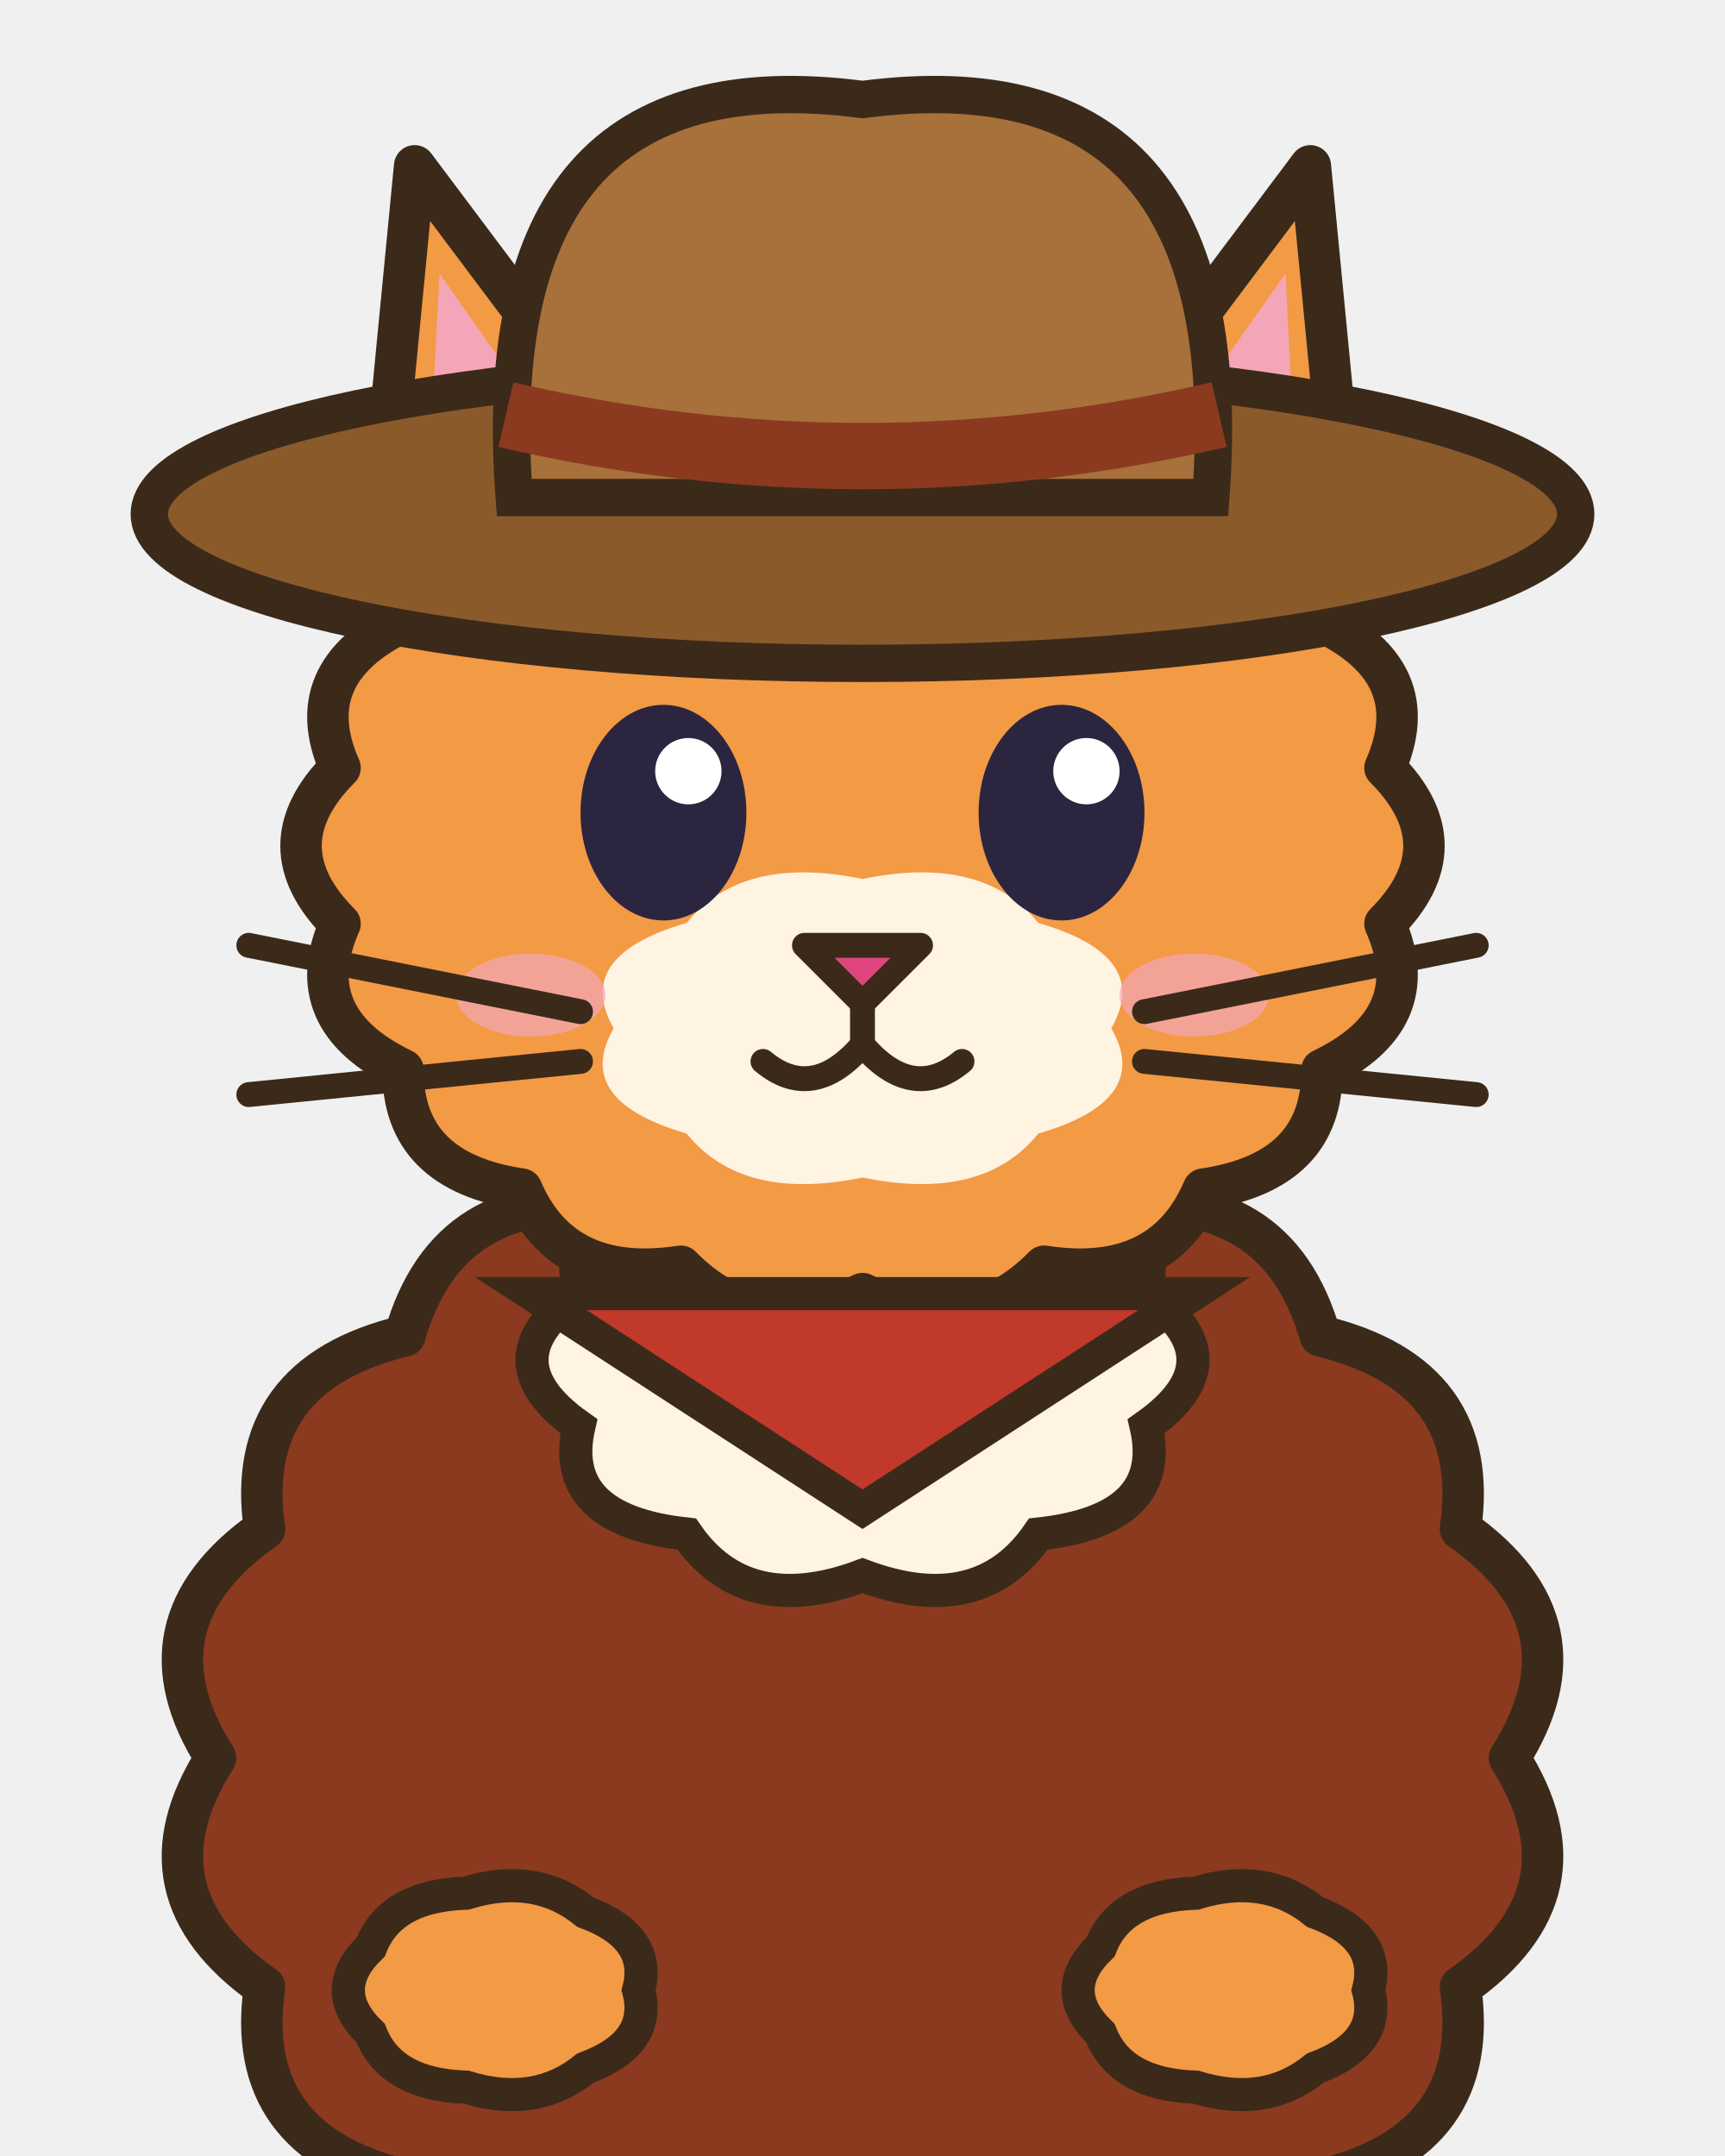
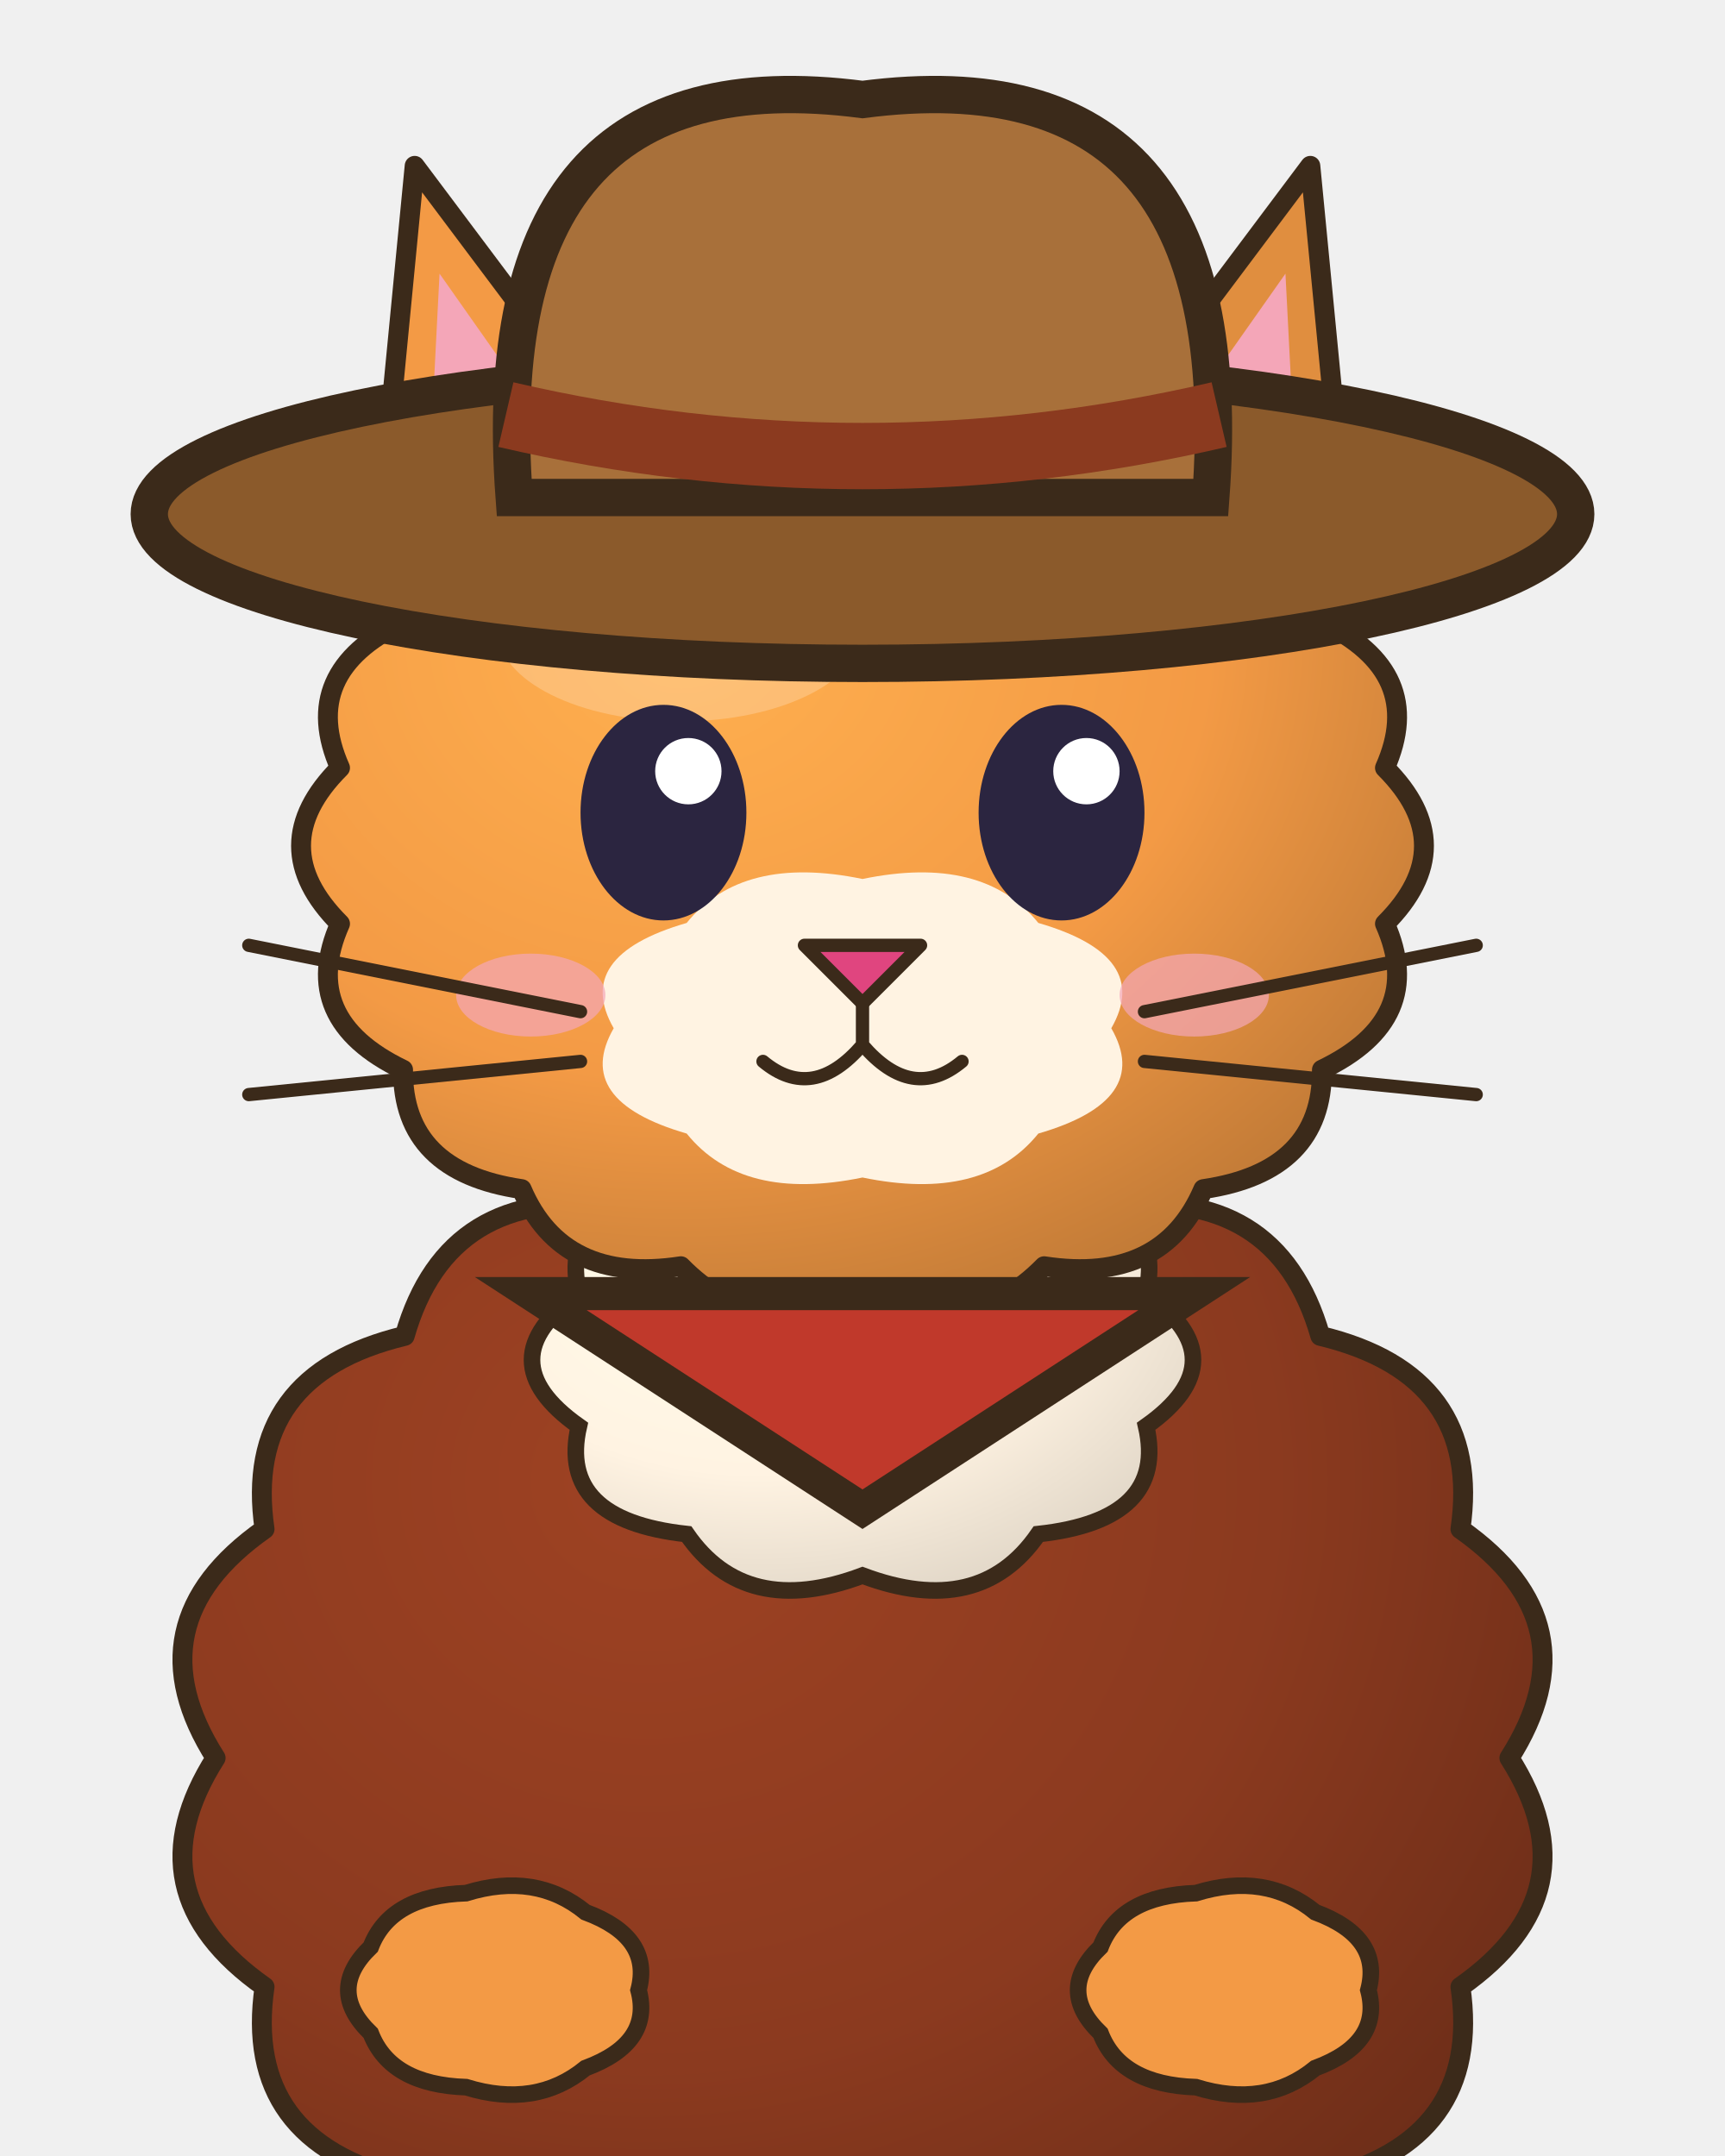
<svg xmlns="http://www.w3.org/2000/svg" viewBox="-104 -252 208 260">
-   <path d="M78.0 -40.0 Q88.3 -23.8 72.1 -12.4 Q74.8 6.2 55.2 10.9 Q50.0 29.1 29.8 26.5 Q17.6 41.5 0.0 32.0 Q-17.6 41.5 -29.8 26.5 Q-50.0 29.1 -55.2 10.9 Q-74.8 6.2 -72.1 -12.4 Q-88.3 -23.8 -78.0 -40.0 Q-88.3 -56.2 -72.1 -67.6 Q-74.8 -86.2 -55.2 -90.9 Q-50.0 -109.1 -29.8 -106.5 Q-17.6 -121.5 -0.0 -112.0 Q17.6 -121.5 29.8 -106.5 Q50.0 -109.1 55.2 -90.9 Q74.8 -86.2 72.1 -67.6 Q88.3 -56.2 78.0 -40.0Z" fill="#8b3a1f" stroke="#3b2a1a" stroke-width="5" stroke-linejoin="round" />
-   <path d="M34.2 -80.0 Q36.8 -68.7 21.2 -67.0 Q14.1 -56.7 0.0 -62.0 Q-14.1 -56.7 -21.2 -67.0 Q-36.8 -68.7 -34.2 -80.0 Q-45.5 -88.0 -34.2 -96.0 Q-36.8 -107.3 -21.2 -109.0 Q-14.1 -119.3 -0.0 -114.0 Q14.1 -119.3 21.2 -109.0 Q36.8 -107.3 34.2 -96.0 Q45.5 -88.0 34.2 -80.0Z" fill="#fff3e2" stroke="#3b2a1a" stroke-width="4" />
-   <path d="M-24 -192 L-54 -232 L-60 -170Z" fill="#f39a45" stroke="#3b2a1a" stroke-width="5" stroke-linejoin="round" />
+   <defs>
+     <radialGradient id="ovaqueroorange0934" cx=".34" cy=".28" r=".85">
+       <stop offset="0" stop-color="#9e4223" />
+       <stop offset=".55" stop-color="#8b3a1f" />
+       <stop offset="1" stop-color="#672b17" />
+     </radialGradient>
+     <radialGradient id="fvaqueroorange0934" cx=".34" cy=".28" r=".85">
+       <stop offset="0" stop-color="#ffb04f" />
+       <stop offset=".55" stop-color="#f39a45" />
+       <stop offset="1" stop-color="#b47233" />
+     </radialGradient>
+     <radialGradient id="bvaqueroorange0934" cx=".34" cy=".28" r=".85">
+       <stop offset="0" stop-color="#fffdeb" />
+       <stop offset=".55" stop-color="#fff3e2" />
+       <stop offset="1" stop-color="#dbd1c2" />
+     </radialGradient>
+   </defs>
+   <ellipse cx="6" cy="34" rx="78" ry="16" fill="#000" opacity=".16" />
+   <path d="M78.0 -40.0 Q88.3 -23.8 72.1 -12.4 Q74.8 6.2 55.2 10.9 Q50.0 29.1 29.8 26.5 Q17.6 41.5 0.0 32.0 Q-17.6 41.5 -29.8 26.5 Q-50.0 29.1 -55.2 10.9 Q-74.8 6.2 -72.1 -12.4 Q-88.3 -23.8 -78.0 -40.0 Q-88.3 -56.2 -72.1 -67.6 Q-74.8 -86.2 -55.2 -90.9 Q-50.0 -109.1 -29.8 -106.5 Q-17.6 -121.5 -0.0 -112.0 Q17.6 -121.5 29.8 -106.5 Q50.0 -109.1 55.2 -90.9 Q74.8 -86.2 72.1 -67.6 Q88.3 -56.2 78.0 -40.0Z" fill="url(#ovaqueroorange0934)" stroke="#3b2a1a" stroke-width="2.4" stroke-linejoin="round" />
+   <path d="M34.2 -80.0 Q36.8 -68.7 21.2 -67.0 Q14.1 -56.7 0.0 -62.0 Q-14.1 -56.7 -21.2 -67.0 Q-36.8 -68.7 -34.2 -80.0 Q-45.5 -88.0 -34.2 -96.0 Q-36.8 -107.3 -21.2 -109.0 Q-14.1 -119.3 -0.0 -114.0 Q14.1 -119.3 21.2 -109.0 Q36.8 -107.3 34.2 -96.0 Q45.5 -88.0 34.2 -80.0Z" fill="url(#bvaqueroorange0934)" stroke="#3b2a1a" stroke-width="2" />
+   <path d="M-24 -192 L-54 -232 L-60 -170Z" fill="#f39a45" stroke="#3b2a1a" stroke-width="2.4" stroke-linejoin="round" />
  <path d="M-32 -192 L-51 -219 L-53 -180Z" fill="#f4a6b8" />
-   <path d="M24 -192 L54 -232 L60 -170Z" fill="#f39a45" stroke="#3b2a1a" stroke-width="5" stroke-linejoin="round" />
+   <path d="M24 -192 L54 -232 L60 -170Z" fill="#e08e3f" stroke="#3b2a1a" stroke-width="2.4" stroke-linejoin="round" />
  <path d="M32 -192 L51 -219 L53 -180Z" fill="#f4a6b8" />
-   <path d="M63.0 -140.6 Q68.1 -129.1 55.4 -123.0 Q55.5 -110.7 41.1 -108.6 Q36.2 -97.1 21.9 -99.3 Q12.6 -89.8 0.0 -96.0 Q-12.6 -89.8 -21.9 -99.3 Q-36.2 -97.1 -41.1 -108.6 Q-55.5 -110.7 -55.4 -123.0 Q-68.1 -129.1 -63.0 -140.6 Q-72.4 -150.0 -63.0 -159.4 Q-68.1 -170.9 -55.4 -177.0 Q-55.5 -189.3 -41.1 -191.4 Q-36.2 -202.9 -21.9 -200.7 Q-12.6 -210.2 -0.0 -204.0 Q12.6 -210.2 21.9 -200.7 Q36.2 -202.9 41.1 -191.4 Q55.5 -189.3 55.4 -177.0 Q68.1 -170.9 63.0 -159.4 Q72.4 -150.0 63.0 -140.6Z" fill="#f39a45" stroke="#3b2a1a" stroke-width="5" stroke-linejoin="round" />
+   <path d="M63.0 -140.6 Q68.1 -129.1 55.4 -123.0 Q55.5 -110.7 41.1 -108.6 Q36.2 -97.1 21.9 -99.3 Q12.6 -89.8 0.0 -96.0 Q-12.6 -89.8 -21.9 -99.3 Q-36.2 -97.1 -41.1 -108.6 Q-55.5 -110.7 -55.4 -123.0 Q-68.1 -129.1 -63.0 -140.6 Q-72.4 -150.0 -63.0 -159.4 Q-68.1 -170.9 -55.4 -177.0 Q-55.5 -189.3 -41.1 -191.4 Q-36.2 -202.9 -21.9 -200.7 Q-12.6 -210.2 -0.0 -204.0 Q12.6 -210.2 21.9 -200.7 Q36.2 -202.9 41.1 -191.4 Q55.5 -189.3 55.4 -177.0 Q68.1 -170.9 63.0 -159.4 Q72.4 -150.0 63.0 -140.6Z" fill="url(#fvaqueroorange0934)" stroke="#3b2a1a" stroke-width="2.4" stroke-linejoin="round" />
+   <ellipse cx="-22" cy="-176" rx="22" ry="11" fill="#fff" opacity=".22" />
  <path d="M30.0 -128.0 Q35.0 -119.3 21.2 -115.3 Q14.5 -107.0 0.0 -110.0 Q-14.5 -107.0 -21.2 -115.3 Q-35.0 -119.3 -30.0 -128.0 Q-35.0 -136.7 -21.2 -140.7 Q-14.5 -149.0 -0.0 -146.0 Q14.5 -149.0 21.2 -140.7 Q35.0 -136.7 30.0 -128.0Z" fill="#fff3e2" />
  <ellipse cx="-24" cy="-154" rx="10" ry="13" fill="#2b2540" />
  <circle cx="-21" cy="-159" r="4" fill="#fff" />
  <ellipse cx="-40" cy="-132" rx="9" ry="5" fill="#f4a6b8" opacity=".7" />
-   <path d="M-34 -130 L-74 -138 M-34 -124 L-74 -120" stroke="#3b2a1a" stroke-width="3" stroke-linecap="round" />
+   <path d="M-34 -130 L-74 -138 M-34 -124 L-74 -120" stroke="#3b2a1a" stroke-width="1.6" stroke-linecap="round" />
  <ellipse cx="24" cy="-154" rx="10" ry="13" fill="#2b2540" />
  <circle cx="27" cy="-159" r="4" fill="#fff" />
  <ellipse cx="40" cy="-132" rx="9" ry="5" fill="#f4a6b8" opacity=".7" />
-   <path d="M34 -130 L74 -138 M34 -124 L74 -120" stroke="#3b2a1a" stroke-width="3" stroke-linecap="round" />
-   <path d="M-7 -138 H7 L0 -131Z" fill="#e0457f" stroke="#3b2a1a" stroke-width="3" stroke-linejoin="round" />
-   <path d="M0 -131 V-126 M0 -126 Q-6 -119 -12 -124 M0 -126 Q6 -119 12 -124" fill="none" stroke="#3b2a1a" stroke-width="3" stroke-linecap="round" />
+   <path d="M34 -130 L74 -138 M34 -124 L74 -120" stroke="#3b2a1a" stroke-width="1.6" stroke-linecap="round" />
+   <path d="M-7 -138 H7 L0 -131Z" fill="#e0457f" stroke="#3b2a1a" stroke-width="1.6" stroke-linejoin="round" />
+   <path d="M0 -131 V-126 M0 -126 Q-6 -119 -12 -124 M0 -126 Q6 -119 12 -124" fill="none" stroke="#3b2a1a" stroke-width="1.6" stroke-linecap="round" />
  <ellipse cx="0" cy="-190" rx="86" ry="18" fill="#8b5a2b" stroke="#3b2a1a" stroke-width="4.5" />
  <path d="M-42 -192 Q-46 -246 0 -240 Q46 -246 42 -192Z" fill="#a8703a" stroke="#3b2a1a" stroke-width="4.5" />
  <path d="M-43 -202 Q0 -192 43 -202" fill="none" stroke="#8b3a1f" stroke-width="8" />
  <path d="M-40 -96 L0 -70 L40 -96 Z" fill="#c0392b" stroke="#3b2a1a" stroke-width="4" />
-   <path d="M-27.0 -12.0 Q-25.3 -5.6 -33.4 -2.6 Q-39.4 2.3 -47.8 -0.3 Q-56.9 -0.6 -59.3 -6.8 Q-64.7 -12.0 -59.3 -17.2 Q-56.9 -23.4 -47.8 -23.7 Q-39.4 -26.3 -33.4 -21.4 Q-25.3 -18.4 -27.0 -12.0Z" fill="#f39a45" stroke="#3b2a1a" stroke-width="4" />
-   <path d="M61.0 -12.0 Q62.7 -5.6 54.6 -2.6 Q48.6 2.3 40.2 -0.3 Q31.1 -0.6 28.7 -6.8 Q23.3 -12.0 28.7 -17.2 Q31.1 -23.4 40.2 -23.7 Q48.6 -26.3 54.6 -21.4 Q62.7 -18.4 61.0 -12.0Z" fill="#f39a45" stroke="#3b2a1a" stroke-width="4" />
+   <path d="M-27.0 -12.0 Q-25.3 -5.6 -33.4 -2.6 Q-39.4 2.3 -47.8 -0.3 Q-56.9 -0.6 -59.3 -6.8 Q-64.7 -12.0 -59.3 -17.2 Q-56.9 -23.4 -47.8 -23.7 Q-39.4 -26.3 -33.4 -21.4 Q-25.3 -18.4 -27.0 -12.0Z" fill="#f39a45" stroke="#3b2a1a" stroke-width="2" />
+   <path d="M61.0 -12.0 Q62.7 -5.6 54.6 -2.6 Q48.6 2.3 40.2 -0.3 Q31.1 -0.6 28.7 -6.8 Q23.3 -12.0 28.7 -17.2 Q31.1 -23.4 40.2 -23.7 Q48.6 -26.3 54.6 -21.4 Q62.7 -18.4 61.0 -12.0Z" fill="#f39a45" stroke="#3b2a1a" stroke-width="2" />
</svg>
